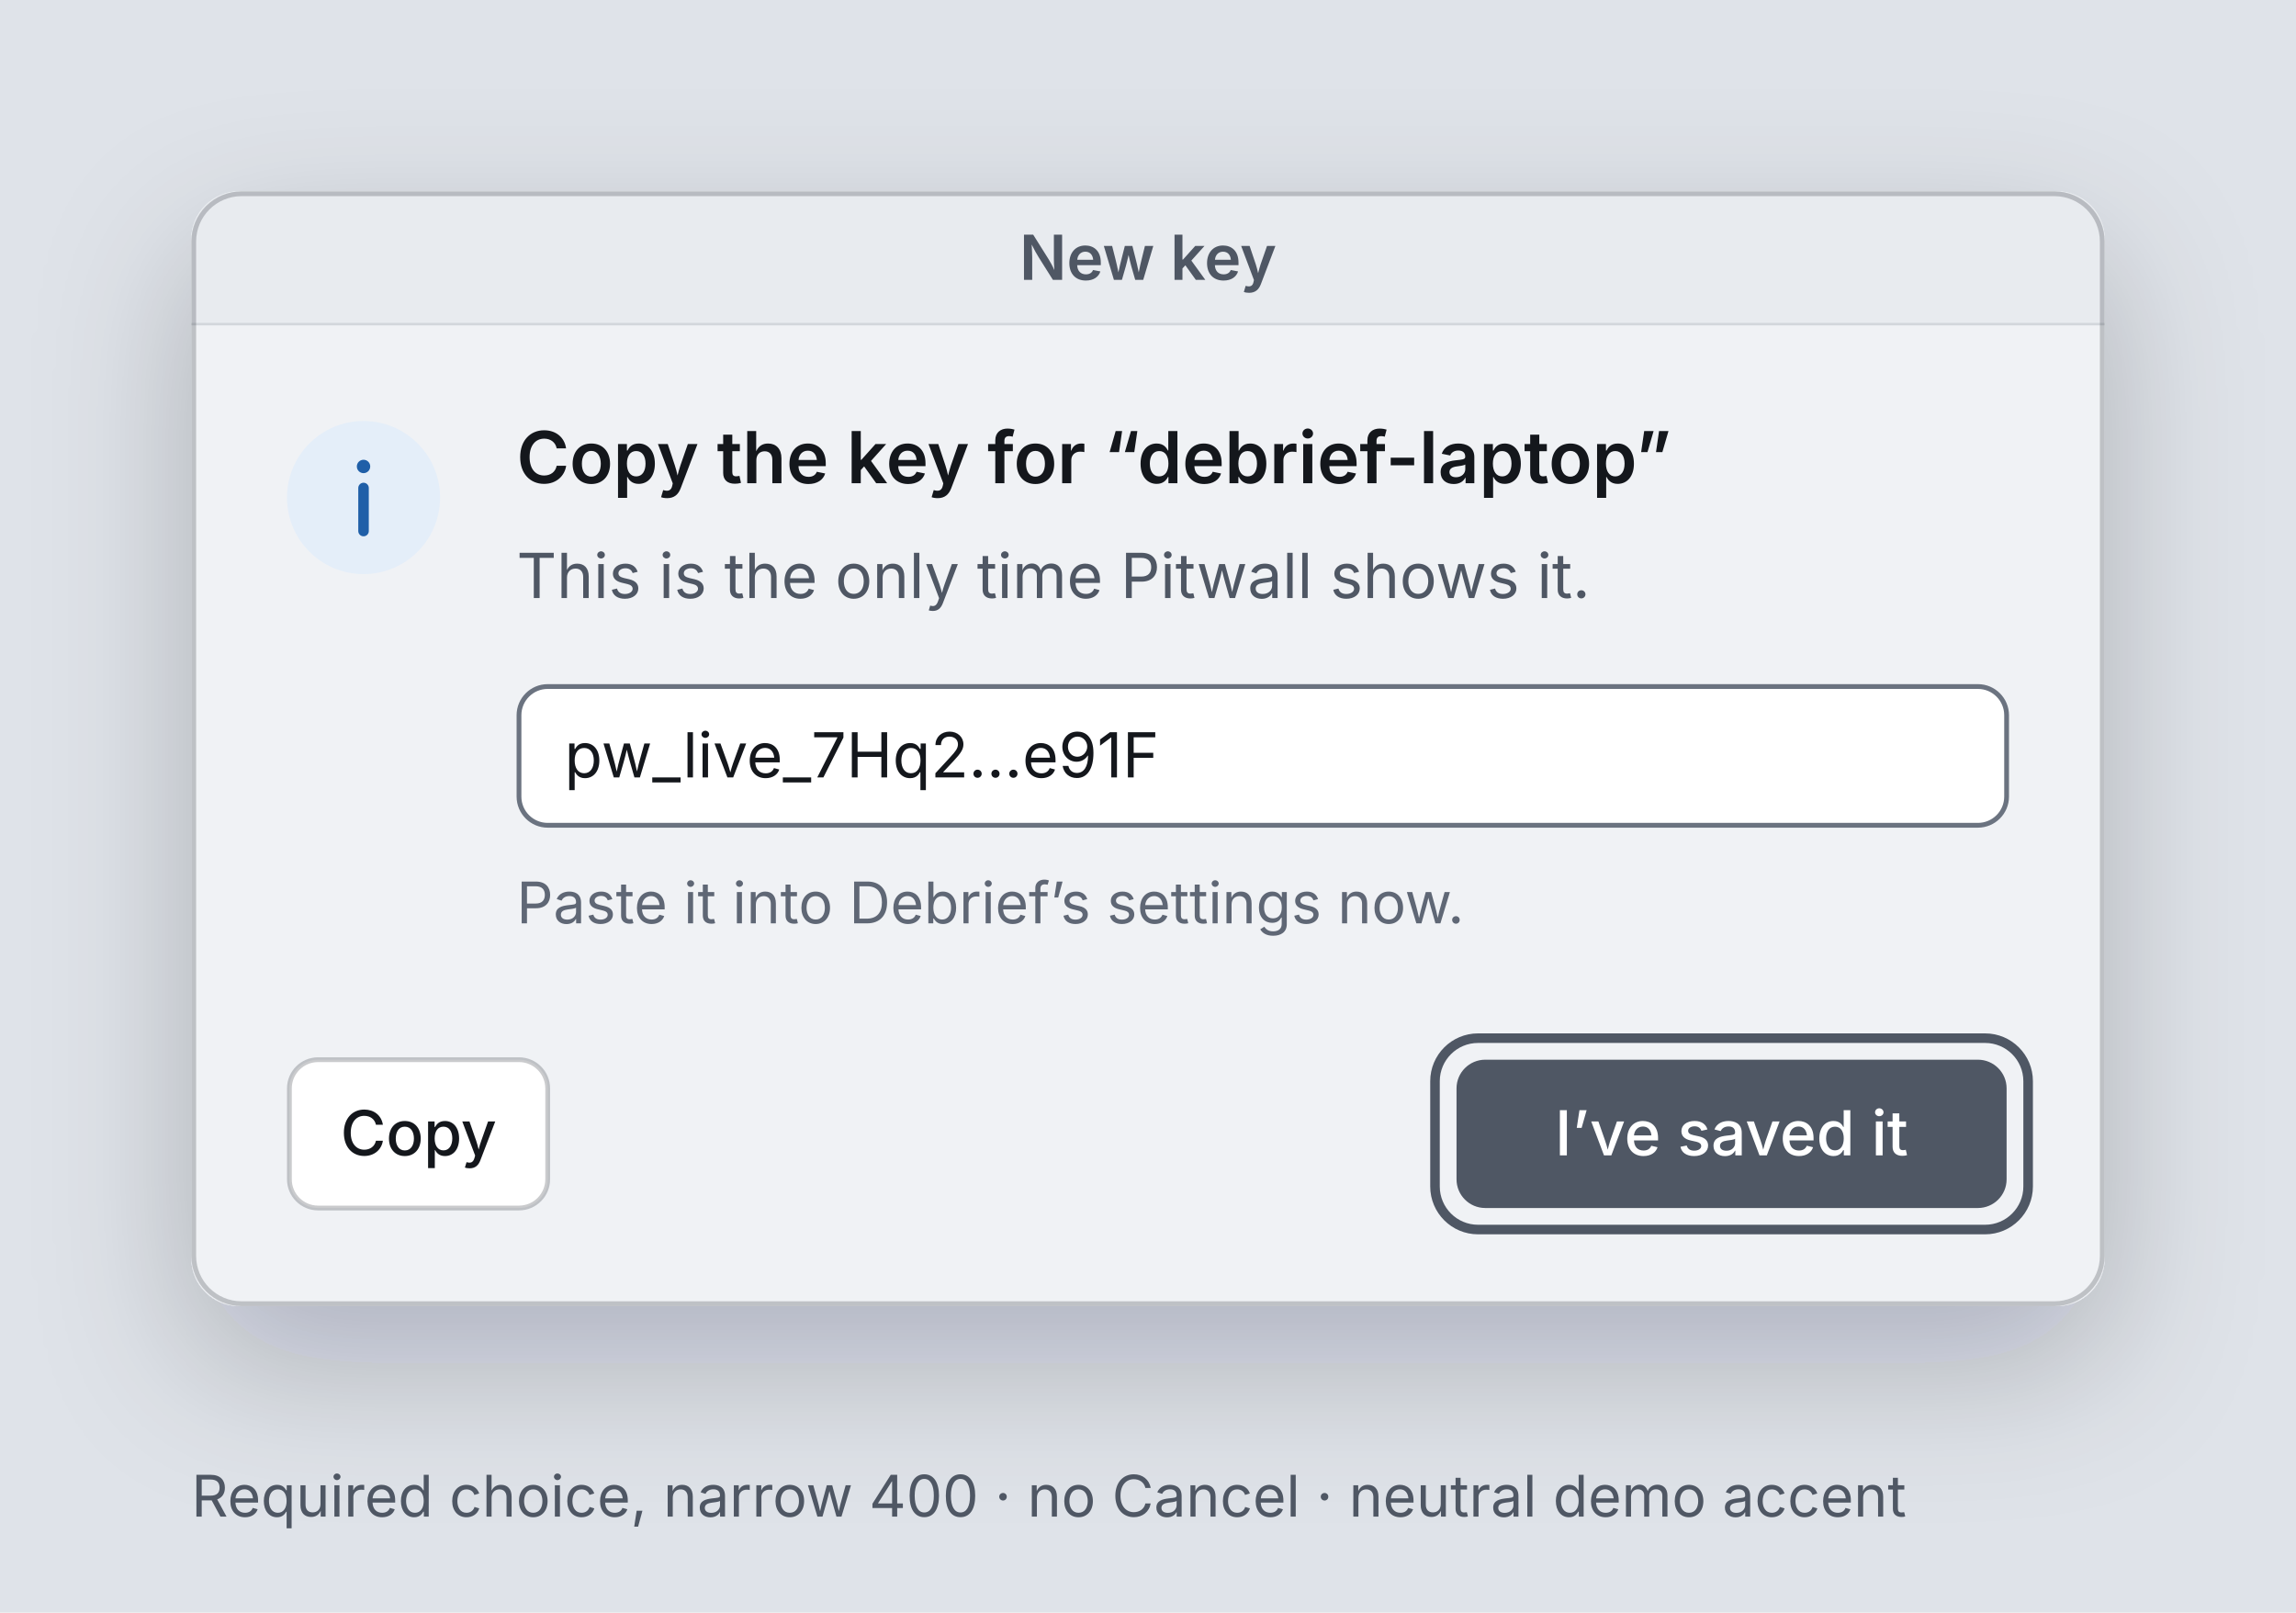
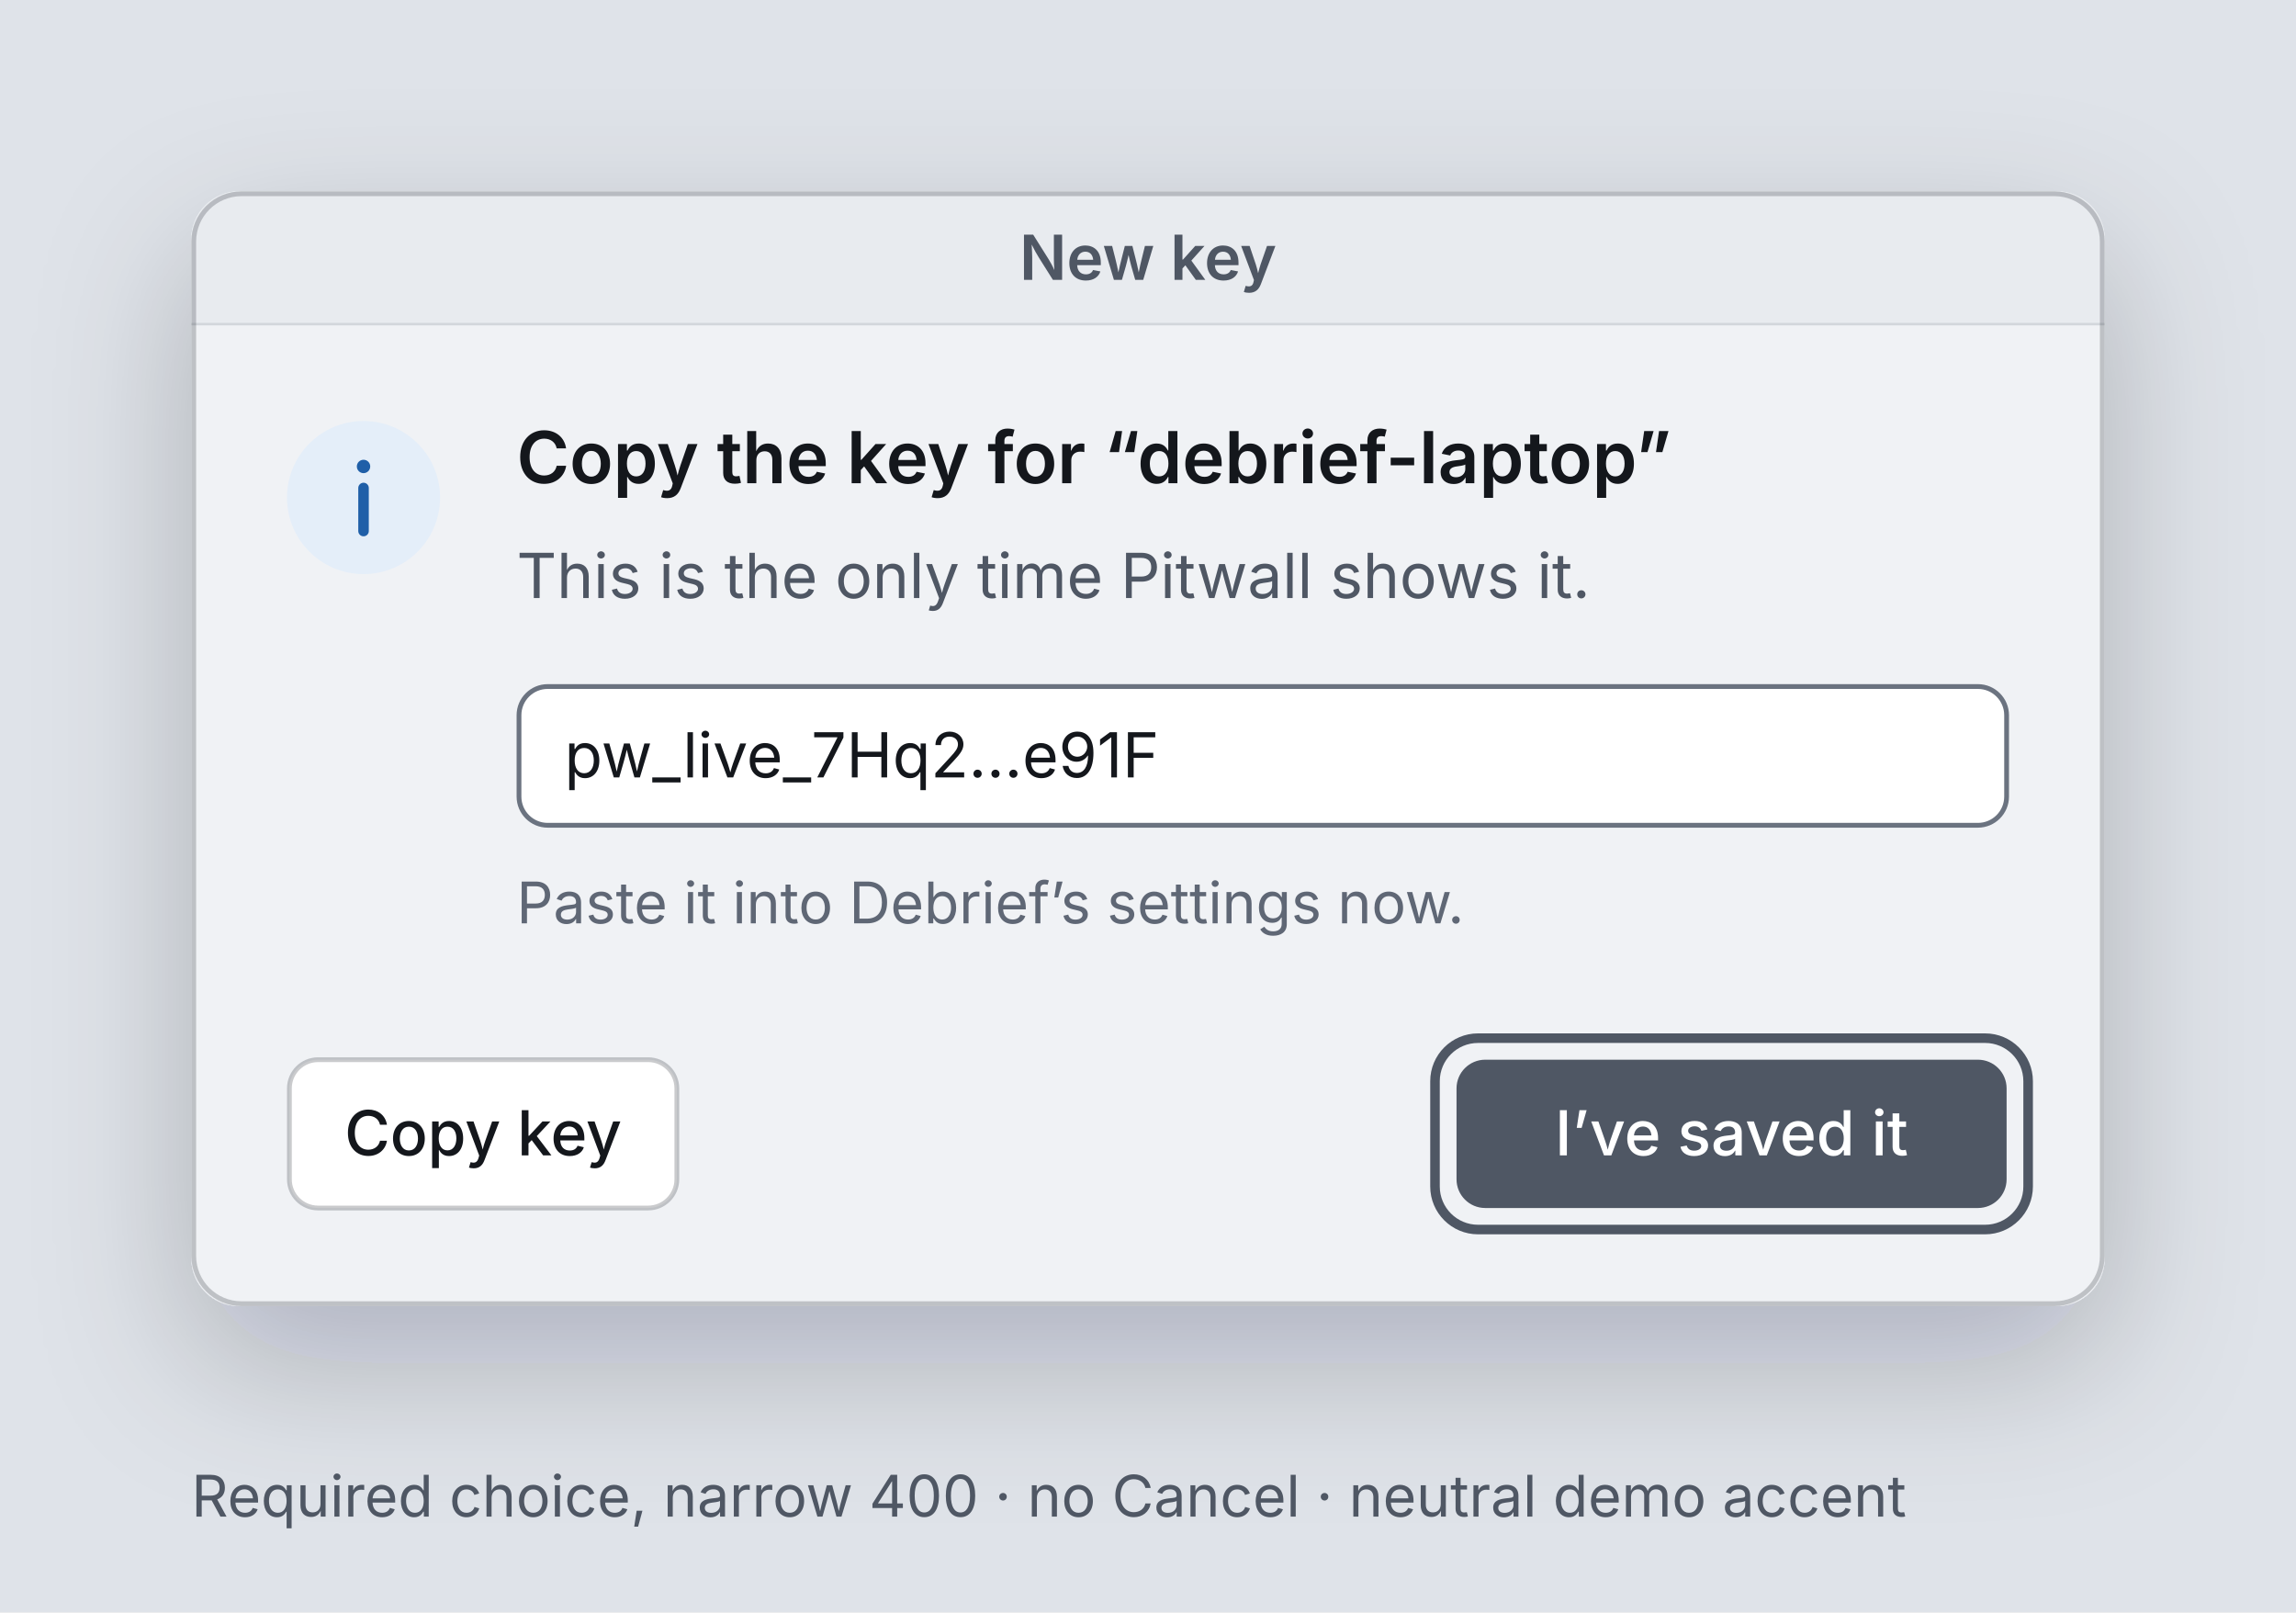
<svg xmlns="http://www.w3.org/2000/svg" width="480" height="337" viewBox="0 0 480 337">
  <defs>
    <filter id="w1-shadow" x="-20%" y="-20%" width="140%" height="150%">
      <feDropShadow dx="0" dy="12" stdDeviation="16" flood-color="rgba(15,20,30,0.22)" />
    </filter>
    <clipPath id="w1-clip">
      <rect x="40" y="40" width="400" height="233" rx="10" />
    </clipPath>
  </defs>
  <rect x="0" y="0" width="480" height="337" rx="0" fill="#dfe3e9" />
  <g filter="url(#w1-shadow)">
    <rect x="40" y="40" width="400" height="233" rx="10" fill="#f0f2f5" />
  </g>
  <g clip-path="url(#w1-clip)">
    <rect x="40" y="40" width="400" height="28" rx="0" fill="#e8ebef" />
    <rect x="40" y="67.5" width="400" height="0.5" rx="0" fill="rgba(15,20,30,0.10)" />
    <text x="240" y="58.5" font-family="-apple-system, 'SF Pro Text', 'Segoe UI Variable Text', 'Segoe UI', system-ui, sans-serif" font-size="13" font-weight="600" fill="#4f5764" text-anchor="middle">New key</text>
    <g transform="translate(40,68)">
      <circle cx="36" cy="36" r="16" fill="#e4eef9" />
      <circle cx="36" cy="29.5" r="1.4" fill="#1f5fa8" />
      <path d="M36 34 v9" stroke="#1f5fa8" stroke-width="2.2" stroke-linecap="round" />
      <text x="68" y="33" font-family="-apple-system, 'SF Pro Text', 'Segoe UI Variable Text', 'Segoe UI', system-ui, sans-serif" font-size="15" font-weight="600" fill="#14171c" text-anchor="start">Copy the key for “debrief-laptop”</text>
      <text x="68" y="57" font-family="-apple-system, 'SF Pro Text', 'Segoe UI Variable Text', 'Segoe UI', system-ui, sans-serif" font-size="13" font-weight="400" fill="#4f5764" text-anchor="start">This is the only time Pitwall shows it.</text>
      <rect x="68.5" y="75.5" width="311" height="29" rx="6" fill="#ffffff" stroke="#6b7380" stroke-width="1" />
      <text x="78" y="94.5" font-family="-apple-system, 'SF Pro Text', 'Segoe UI Variable Text', 'Segoe UI', system-ui, sans-serif" font-size="13" font-weight="400" fill="#14171c" text-anchor="start">pw_live_7Hq2…e91F</text>
      <text x="68" y="125" font-family="-apple-system, 'SF Pro Text', 'Segoe UI Variable Text', 'Segoe UI', system-ui, sans-serif" font-size="12" font-weight="400" fill="#5f6775" text-anchor="start">Paste it into Debrief’s settings now.</text>
      <g>
-         <rect x="20.5" y="153.5" width="54" height="31" rx="6" fill="#ffffff" stroke="rgba(15,20,30,0.22)" stroke-width="1" />
-         <text x="47.5" y="173.5" font-family="-apple-system, 'SF Pro Text', 'Segoe UI Variable Text', 'Segoe UI', system-ui, sans-serif" font-size="13" font-weight="500" fill="#14171c" text-anchor="middle">Copy</text>
+         <rect x="20.5" y="153.5" width="81" height="31" rx="6" fill="#ffffff" stroke="rgba(15,20,30,0.22)" stroke-width="1" />
+         <text x="61" y="173.5" font-family="-apple-system, 'SF Pro Text', 'Segoe UI Variable Text', 'Segoe UI', system-ui, sans-serif" font-size="13" font-weight="500" fill="#14171c" text-anchor="middle">Copy key</text>
      </g>
      <rect x="260" y="149" width="124" height="40" rx="9" fill="none" stroke="#4f5764" stroke-width="2" />
      <g>
        <rect x="264.5" y="153.5" width="115" height="31" rx="6" fill="#4f5764" />
        <text x="322" y="173.5" font-family="-apple-system, 'SF Pro Text', 'Segoe UI Variable Text', 'Segoe UI', system-ui, sans-serif" font-size="13" font-weight="500" fill="#ffffff" text-anchor="middle">I’ve saved it</text>
      </g>
    </g>
  </g>
  <rect x="40.5" y="40.5" width="399" height="232" rx="10" fill="none" stroke="rgba(15,20,30,0.22)" stroke-width="1" />
  <text x="40" y="317" font-family="-apple-system, 'SF Pro Text', 'Segoe UI Variable Text', 'Segoe UI', system-ui, sans-serif" font-size="12" font-weight="400" fill="#4f5764" text-anchor="start">Required choice, narrow 400 · no Cancel · neutral demo accent</text>
</svg>
